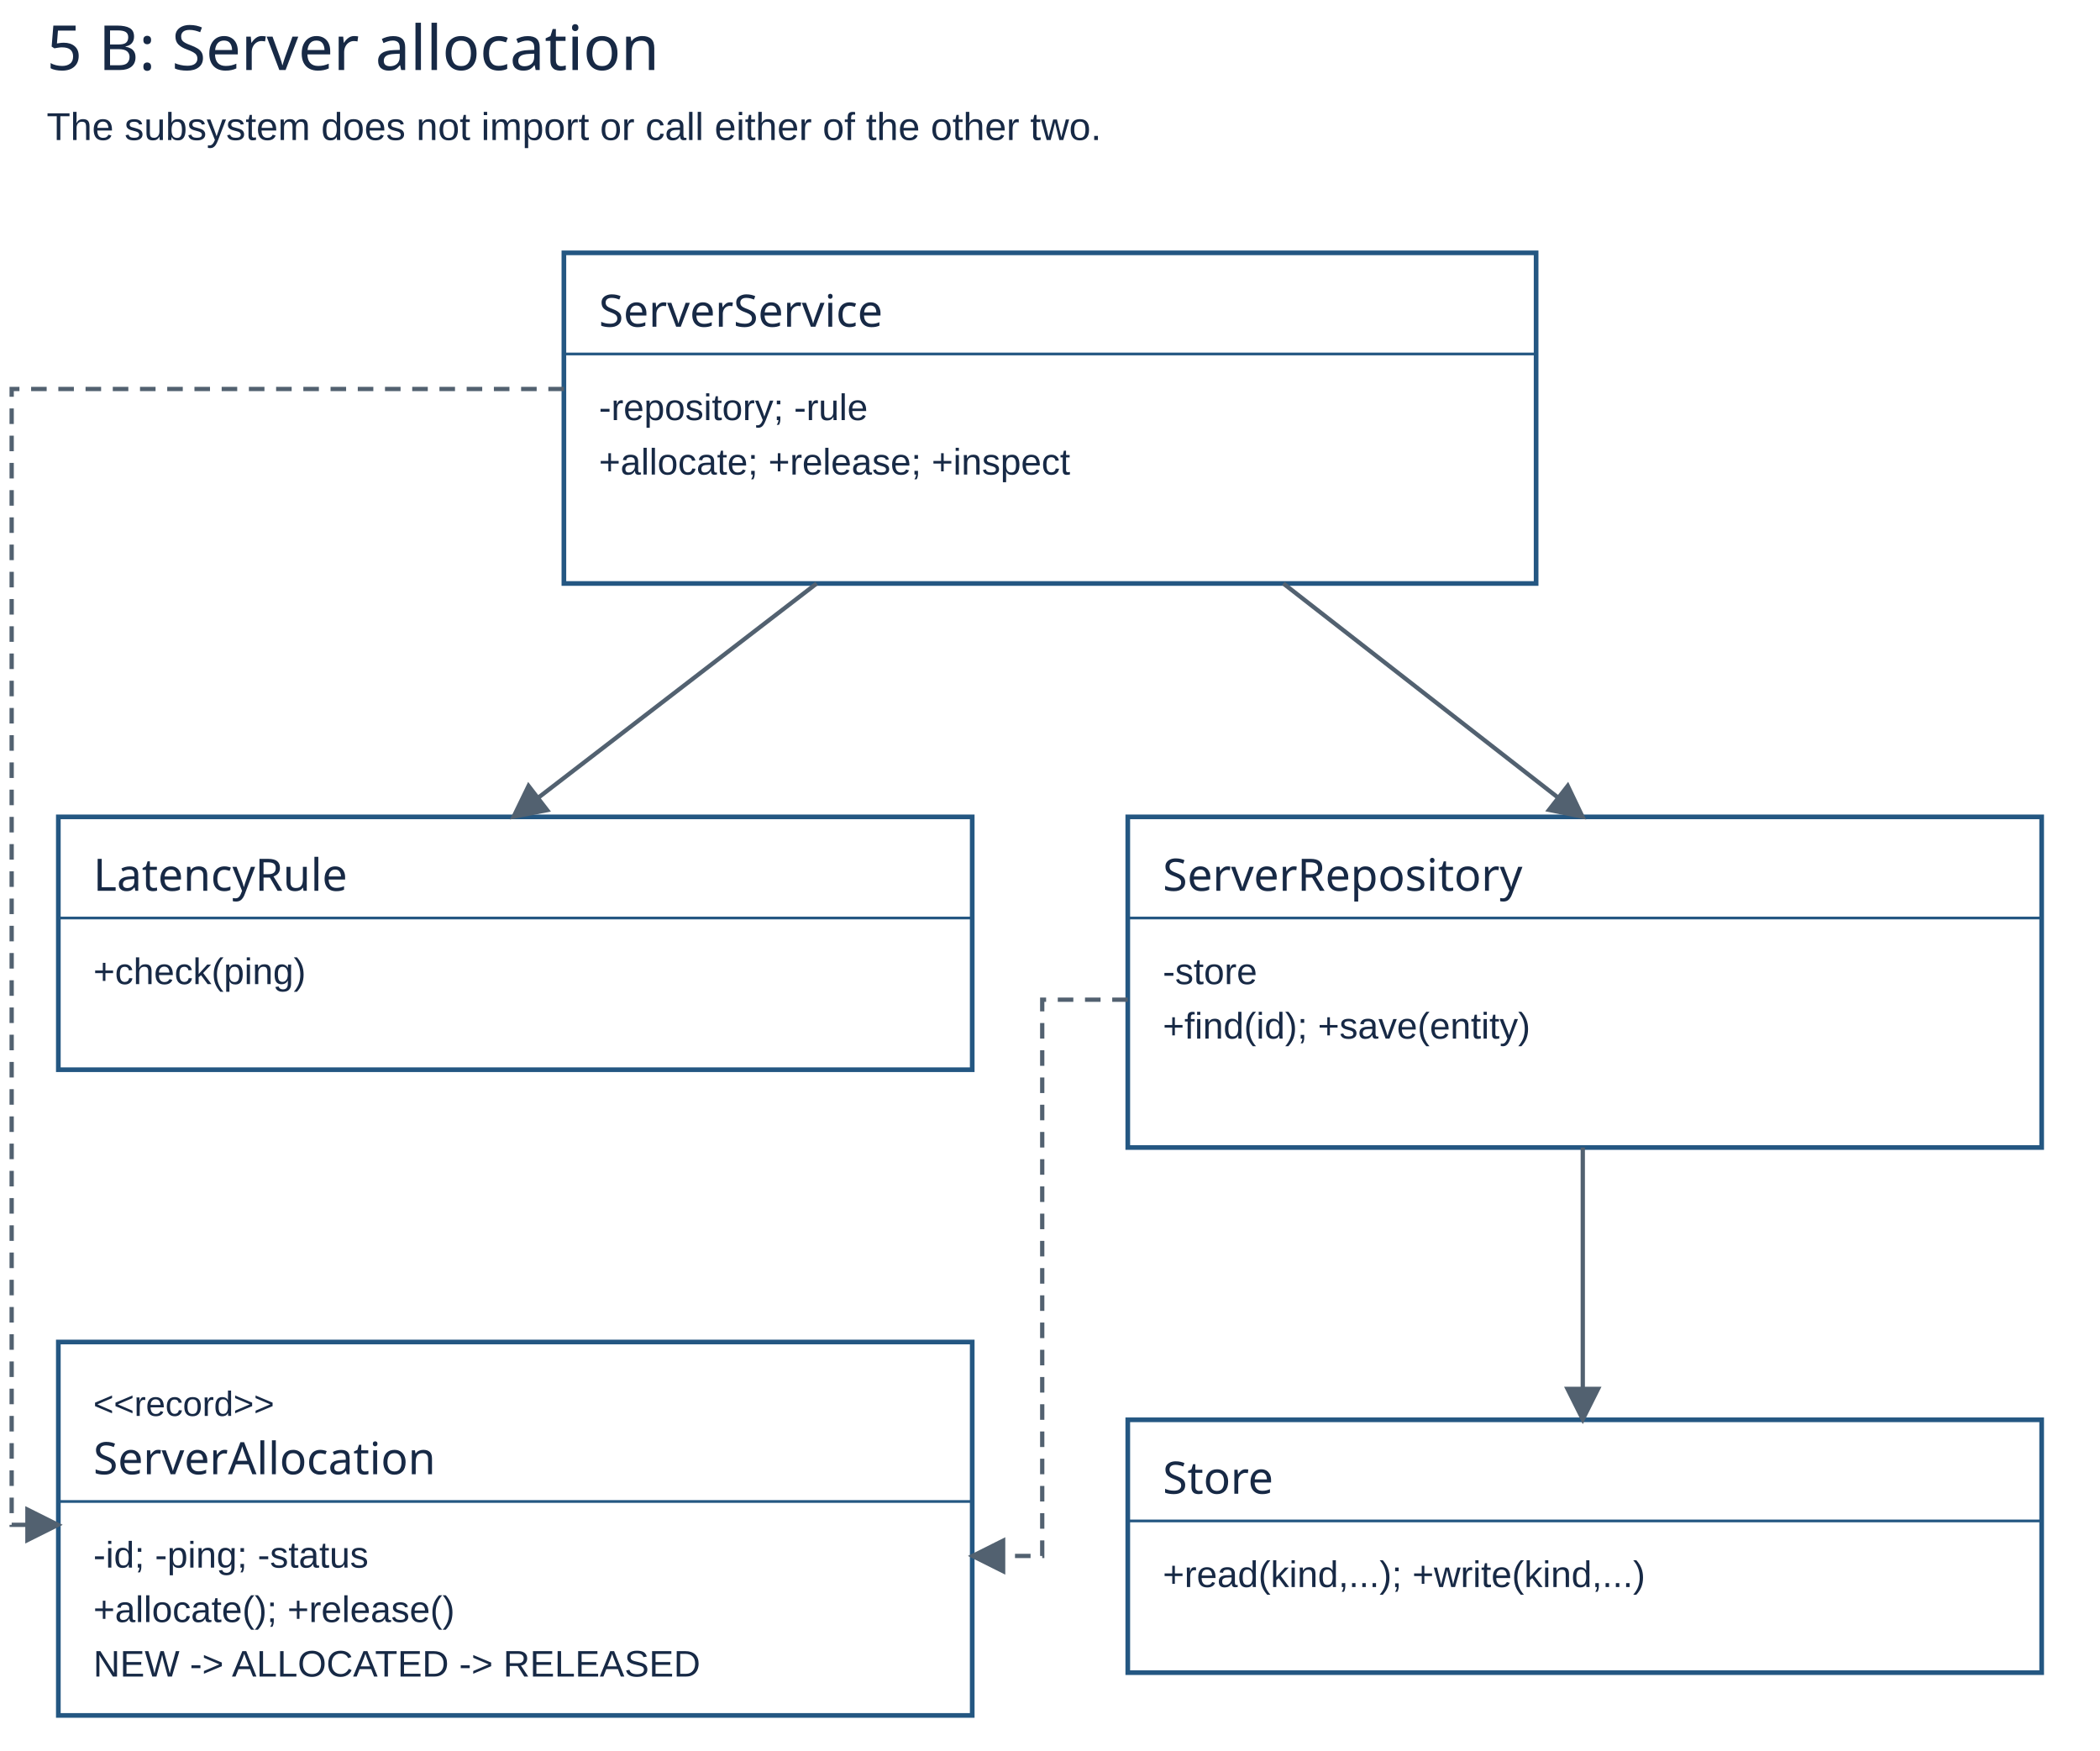
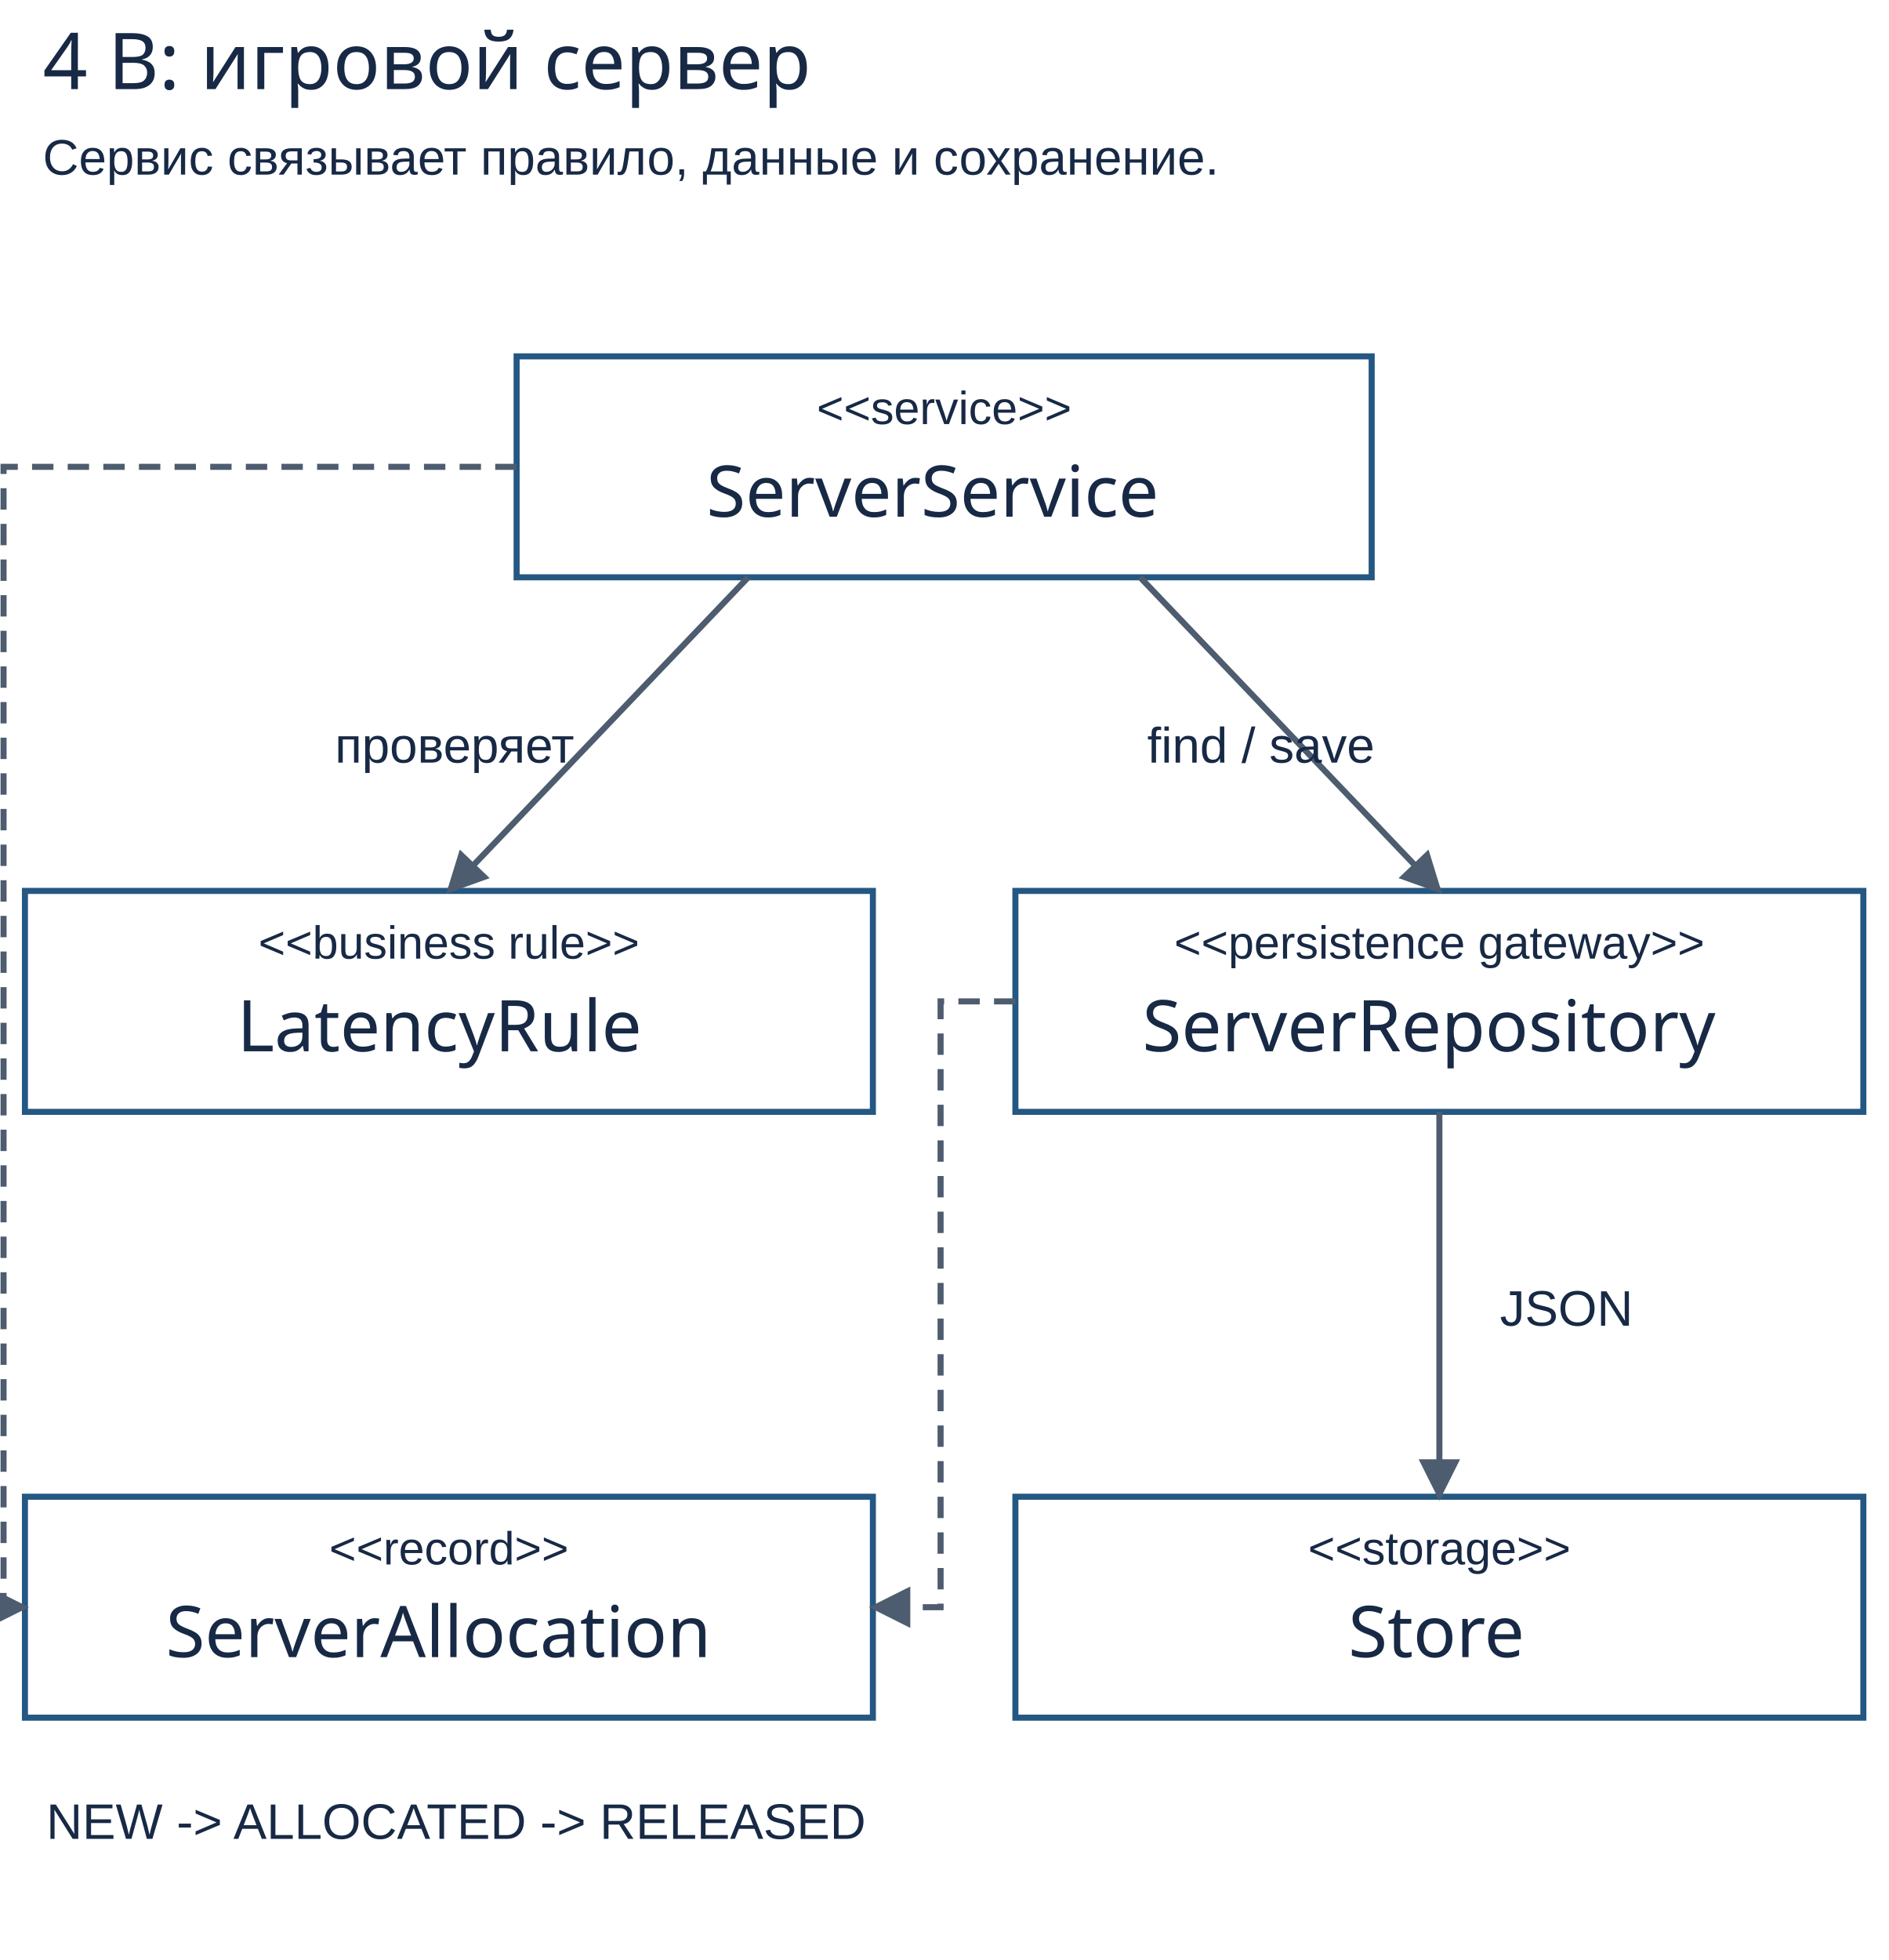
- <svg xmlns="http://www.w3.org/2000/svg" width="540" height="450" preserveAspectRatio="xMinYMin meet" viewBox="0 0 540 450" version="1.0" fill-rule="evenodd">
+ <svg xmlns="http://www.w3.org/2000/svg" width="530" height="550" preserveAspectRatio="xMinYMin meet" viewBox="0 0 530 550" version="1.0" fill-rule="evenodd">
  <clipPath id="clip">
-     <rect x="0" y="0" width="540" height="450" />
+     <rect x="0" y="0" width="530" height="550" />
  </clipPath>
-   <g id="group" transform="scale(1,-1) translate(0,-450)" style="clip-path: url(#clip)">
+   <g id="group" transform="scale(1,-1) translate(0,-550)" style="clip-path: url(#clip)">
    <g transform="">
-       <text x="12" y="432" style="font-family: Arial-Bold; font-size: 16px;fill: rgb(9%,16%,27%); stroke:none;" transform="translate(0,864) scale(1,-1)">5  B: Server allocation</text>
-       <text x="12" y="414" style="font-family: Arial; font-size: 10px;fill: rgb(9%,16%,27%); stroke:none;" transform="translate(0,828) scale(1,-1)">The subsystem does not import or call either of the other two.</text>
-       <rect x="145" y="300" width="250" height="85" style="stroke: rgb(14%,34%,51%); stroke-linecap: butt; stroke-width: 1.2; fill: rgb(100%,100%,100%); fill-rule: evenodd;" />
-       <text x="154" y="366" style="font-family: Arial-Bold; font-size: 11.5px;fill: rgb(9%,16%,27%); stroke:none;" transform="translate(0,732) scale(1,-1)">ServerService</text>
-       <path d="M 145,359 L 395,359 Z" style="stroke: rgb(14%,34%,51%); stroke-linecap: butt; stroke-width: 0.7;" />
-       <text x="154" y="342" style="font-family: Arial; font-size: 9.5px;fill: rgb(9%,16%,27%); stroke:none;" transform="translate(0,684) scale(1,-1)">-repository; -rule</text>
-       <text x="154" y="328" style="font-family: Arial; font-size: 9.5px;fill: rgb(9%,16%,27%); stroke:none;" transform="translate(0,656) scale(1,-1)">+allocate; +release; +inspect</text>
-       <rect x="15" y="175" width="235" height="65" style="stroke: rgb(14%,34%,51%); stroke-linecap: butt; stroke-width: 1.2; fill: rgb(100%,100%,100%); fill-rule: evenodd;" />
-       <text x="24" y="221" style="font-family: Arial-Bold; font-size: 11.5px;fill: rgb(9%,16%,27%); stroke:none;" transform="translate(0,442) scale(1,-1)">LatencyRule</text>
-       <path d="M 15,214 L 250,214 Z" style="stroke: rgb(14%,34%,51%); stroke-linecap: butt; stroke-width: 0.7;" />
-       <text x="24" y="197" style="font-family: Arial; font-size: 9.5px;fill: rgb(9%,16%,27%); stroke:none;" transform="translate(0,394) scale(1,-1)">+check(ping)</text>
-       <rect x="290" y="155" width="235" height="85" style="stroke: rgb(14%,34%,51%); stroke-linecap: butt; stroke-width: 1.2; fill: rgb(100%,100%,100%); fill-rule: evenodd;" />
-       <text x="299" y="221" style="font-family: Arial-Bold; font-size: 11.5px;fill: rgb(9%,16%,27%); stroke:none;" transform="translate(0,442) scale(1,-1)">ServerRepository</text>
-       <path d="M 290,214 L 525,214 Z" style="stroke: rgb(14%,34%,51%); stroke-linecap: butt; stroke-width: 0.7;" />
-       <text x="299" y="197" style="font-family: Arial; font-size: 9.5px;fill: rgb(9%,16%,27%); stroke:none;" transform="translate(0,394) scale(1,-1)">-store</text>
-       <text x="299" y="183" style="font-family: Arial; font-size: 9.5px;fill: rgb(9%,16%,27%); stroke:none;" transform="translate(0,366) scale(1,-1)">+find(id); +save(entity)</text>
-       <rect x="15" y="9" width="235" height="96" style="stroke: rgb(14%,34%,51%); stroke-linecap: butt; stroke-width: 1.2; fill: rgb(100%,100%,100%); fill-rule: evenodd;" />
-       <text x="24" y="86" style="font-family: Arial; font-size: 9px;fill: rgb(9%,16%,27%); stroke:none;" transform="translate(0,172) scale(1,-1)">&lt;&lt;record&gt;&gt;</text>
-       <text x="24" y="71" style="font-family: Arial-Bold; font-size: 11.5px;fill: rgb(9%,16%,27%); stroke:none;" transform="translate(0,142) scale(1,-1)">ServerAllocation</text>
-       <path d="M 15,64 L 250,64 Z" style="stroke: rgb(14%,34%,51%); stroke-linecap: butt; stroke-width: 0.7;" />
-       <text x="24" y="47" style="font-family: Arial; font-size: 9.5px;fill: rgb(9%,16%,27%); stroke:none;" transform="translate(0,94) scale(1,-1)">-id; -ping; -status</text>
-       <text x="24" y="33" style="font-family: Arial; font-size: 9.5px;fill: rgb(9%,16%,27%); stroke:none;" transform="translate(0,66) scale(1,-1)">+allocate(); +release()</text>
-       <text x="24" y="19" style="font-family: Arial; font-size: 9.5px;fill: rgb(9%,16%,27%); stroke:none;" transform="translate(0,38) scale(1,-1)">NEW -&gt; ALLOCATED -&gt; RELEASED</text>
-       <rect x="290" y="20" width="235" height="65" style="stroke: rgb(14%,34%,51%); stroke-linecap: butt; stroke-width: 1.2; fill: rgb(100%,100%,100%); fill-rule: evenodd;" />
-       <text x="299" y="66" style="font-family: Arial-Bold; font-size: 11.5px;fill: rgb(9%,16%,27%); stroke:none;" transform="translate(0,132) scale(1,-1)">Store</text>
-       <path d="M 290,59 L 525,59 Z" style="stroke: rgb(14%,34%,51%); stroke-linecap: butt; stroke-width: 0.7;" />
-       <text x="299" y="42" style="font-family: Arial; font-size: 9.5px;fill: rgb(9%,16%,27%); stroke:none;" transform="translate(0,84) scale(1,-1)">+read(kind,...); +write(kind,...)</text>
-       <polyline points="210 300, 132 240" style="stroke: rgb(32%,38%,44%); stroke-linecap: butt; stroke-width: 1.1; fill: None; fill-rule: evenodd;" />
-       <polygon points="132 240, 135.902 248.048, 140.78 241.707" style="stroke: rgb(32%,38%,44%); stroke-linecap: butt; stroke-width: 1; fill: rgb(32%,38%,44%); fill-rule: evenodd;" />
-       <polyline points="330 300, 407 240" style="stroke: rgb(32%,38%,44%); stroke-linecap: butt; stroke-width: 1.1; fill: None; fill-rule: evenodd;" />
-       <polygon points="407 240, 398.231 241.762, 403.148 248.072" style="stroke: rgb(32%,38%,44%); stroke-linecap: butt; stroke-width: 1; fill: rgb(32%,38%,44%); fill-rule: evenodd;" />
-       <polyline points="145 350, 3 350, 3 58, 15 58" style="stroke: rgb(32%,38%,44%); stroke-linecap: butt; stroke-width: 1.1; fill: None; fill-rule: evenodd; stroke-dasharray: 4, 3;" />
-       <polygon points="15 58, 7 54, 7 62" style="stroke: rgb(32%,38%,44%); stroke-linecap: butt; stroke-width: 1; fill: rgb(32%,38%,44%); fill-rule: evenodd;" />
-       <polyline points="290 193, 268 193, 268 50, 250 50" style="stroke: rgb(32%,38%,44%); stroke-linecap: butt; stroke-width: 1.1; fill: None; fill-rule: evenodd; stroke-dasharray: 4, 3;" />
-       <polygon points="250 50, 258 54, 258 46" style="stroke: rgb(32%,38%,44%); stroke-linecap: butt; stroke-width: 1; fill: rgb(32%,38%,44%); fill-rule: evenodd;" />
-       <polyline points="407 155, 407 85" style="stroke: rgb(32%,38%,44%); stroke-linecap: butt; stroke-width: 1.1; fill: None; fill-rule: evenodd;" />
-       <polygon points="407 85, 403 93, 411 93" style="stroke: rgb(32%,38%,44%); stroke-linecap: butt; stroke-width: 1; fill: rgb(32%,38%,44%); fill-rule: evenodd;" />
+       <text x="12" y="525" style="font-family: Arial-Bold; font-size: 22px;fill: rgb(9%,16%,27%); stroke:none;" transform="translate(0,1050) scale(1,-1)">4  B: игровой сервер</text>
+       <text x="12" y="501" style="font-family: Arial; font-size: 14px;fill: rgb(9%,16%,27%); stroke:none;" transform="translate(0,1002) scale(1,-1)">Сервис связывает правило, данные и сохранение.</text>
+       <rect x="145" y="388" width="240" height="62" style="stroke: rgb(14%,34%,51%); stroke-linecap: butt; stroke-width: 1.7; fill: rgb(100%,100%,100%); fill-rule: evenodd;" />
+       <text x="229.228" y="431" style="font-family: Arial; font-size: 13px;fill: rgb(9%,16%,27%); stroke:none;" transform="translate(0,862) scale(1,-1)">&lt;&lt;service&gt;&gt;</text>
+       <text x="198.276" y="405" style="font-family: Arial-Bold; font-size: 20px;fill: rgb(9%,16%,27%); stroke:none;" transform="translate(0,810) scale(1,-1)">ServerService</text>
+       <rect x="7" y="238" width="238" height="62" style="stroke: rgb(14%,34%,51%); stroke-linecap: butt; stroke-width: 1.7; fill: rgb(100%,100%,100%); fill-rule: evenodd;" />
+       <text x="72.518" y="281" style="font-family: Arial; font-size: 13px;fill: rgb(9%,16%,27%); stroke:none;" transform="translate(0,562) scale(1,-1)">&lt;&lt;business rule&gt;&gt;</text>
+       <text x="66.537" y="255" style="font-family: Arial-Bold; font-size: 20px;fill: rgb(9%,16%,27%); stroke:none;" transform="translate(0,510) scale(1,-1)">LatencyRule</text>
+       <rect x="285" y="238" width="238" height="62" style="stroke: rgb(14%,34%,51%); stroke-linecap: butt; stroke-width: 1.7; fill: rgb(100%,100%,100%); fill-rule: evenodd;" />
+       <text x="329.561" y="281" style="font-family: Arial; font-size: 13px;fill: rgb(9%,16%,27%); stroke:none;" transform="translate(0,562) scale(1,-1)">&lt;&lt;persistence gateway&gt;&gt;</text>
+       <text x="320.631" y="255" style="font-family: Arial-Bold; font-size: 20px;fill: rgb(9%,16%,27%); stroke:none;" transform="translate(0,510) scale(1,-1)">ServerRepository</text>
+       <polyline points="210 388, 126 300" style="stroke: rgb(30%,36%,43%); stroke-linecap: butt; stroke-width: 1.7; fill: None; fill-rule: evenodd;" />
+       <polygon points="126 300, 129.288 310.686, 136.522 303.781" style="stroke: rgb(30%,36%,43%); stroke-linecap: butt; stroke-width: 1; fill: rgb(30%,36%,43%); fill-rule: evenodd;" />
+       <polyline points="320 388, 404 300" style="stroke: rgb(30%,36%,43%); stroke-linecap: butt; stroke-width: 1.7; fill: None; fill-rule: evenodd;" />
+       <polygon points="404 300, 393.478 303.781, 400.712 310.686" style="stroke: rgb(30%,36%,43%); stroke-linecap: butt; stroke-width: 1; fill: rgb(30%,36%,43%); fill-rule: evenodd;" />
+       <text x="94" y="336" style="font-family: Arial; font-size: 14px;fill: rgb(9%,16%,27%); stroke:none;" transform="translate(0,672) scale(1,-1)">проверяет</text>
+       <text x="322" y="336" style="font-family: Arial; font-size: 14px;fill: rgb(9%,16%,27%); stroke:none;" transform="translate(0,672) scale(1,-1)">find / save</text>
+       <rect x="7" y="68" width="238" height="62" style="stroke: rgb(14%,34%,51%); stroke-linecap: butt; stroke-width: 1.7; fill: rgb(100%,100%,100%); fill-rule: evenodd;" />
+       <text x="92.392" y="111" style="font-family: Arial; font-size: 13px;fill: rgb(9%,16%,27%); stroke:none;" transform="translate(0,222) scale(1,-1)">&lt;&lt;record&gt;&gt;</text>
+       <text x="46.527" y="85" style="font-family: Arial-Bold; font-size: 20px;fill: rgb(9%,16%,27%); stroke:none;" transform="translate(0,170) scale(1,-1)">ServerAllocation</text>
+       <rect x="285" y="68" width="238" height="62" style="stroke: rgb(14%,34%,51%); stroke-linecap: butt; stroke-width: 1.7; fill: rgb(100%,100%,100%); fill-rule: evenodd;" />
+       <text x="367.136" y="111" style="font-family: Arial; font-size: 13px;fill: rgb(9%,16%,27%); stroke:none;" transform="translate(0,222) scale(1,-1)">&lt;&lt;storage&gt;&gt;</text>
+       <text x="378.438" y="85" style="font-family: Arial-Bold; font-size: 20px;fill: rgb(9%,16%,27%); stroke:none;" transform="translate(0,170) scale(1,-1)">Store</text>
+       <polyline points="145 419, 1 419, 1 99, 7 99" style="stroke: rgb(30%,36%,43%); stroke-linecap: butt; stroke-width: 1.7; fill: None; fill-rule: evenodd; stroke-dasharray: 6, 4;" />
+       <polygon points="7 99, -3 94, -3 104" style="stroke: rgb(30%,36%,43%); stroke-linecap: butt; stroke-width: 1; fill: rgb(30%,36%,43%); fill-rule: evenodd;" />
+       <polyline points="285 269, 264 269, 264 99, 245 99" style="stroke: rgb(30%,36%,43%); stroke-linecap: butt; stroke-width: 1.7; fill: None; fill-rule: evenodd; stroke-dasharray: 6, 4;" />
+       <polygon points="245 99, 255 104, 255 94" style="stroke: rgb(30%,36%,43%); stroke-linecap: butt; stroke-width: 1; fill: rgb(30%,36%,43%); fill-rule: evenodd;" />
+       <polyline points="404 238, 404 130" style="stroke: rgb(30%,36%,43%); stroke-linecap: butt; stroke-width: 1.7; fill: None; fill-rule: evenodd;" />
+       <polygon points="404 130, 399 140, 409 140" style="stroke: rgb(30%,36%,43%); stroke-linecap: butt; stroke-width: 1; fill: rgb(30%,36%,43%); fill-rule: evenodd;" />
+       <text x="421" y="178" style="font-family: Arial; font-size: 14px;fill: rgb(9%,16%,27%); stroke:none;" transform="translate(0,356) scale(1,-1)">JSON</text>
+       <text x="13" y="34" style="font-family: Arial; font-size: 14px;fill: rgb(9%,16%,27%); stroke:none;" transform="translate(0,68) scale(1,-1)">NEW -&gt; ALLOCATED -&gt; RELEASED</text>
    </g>
  </g>
</svg>
